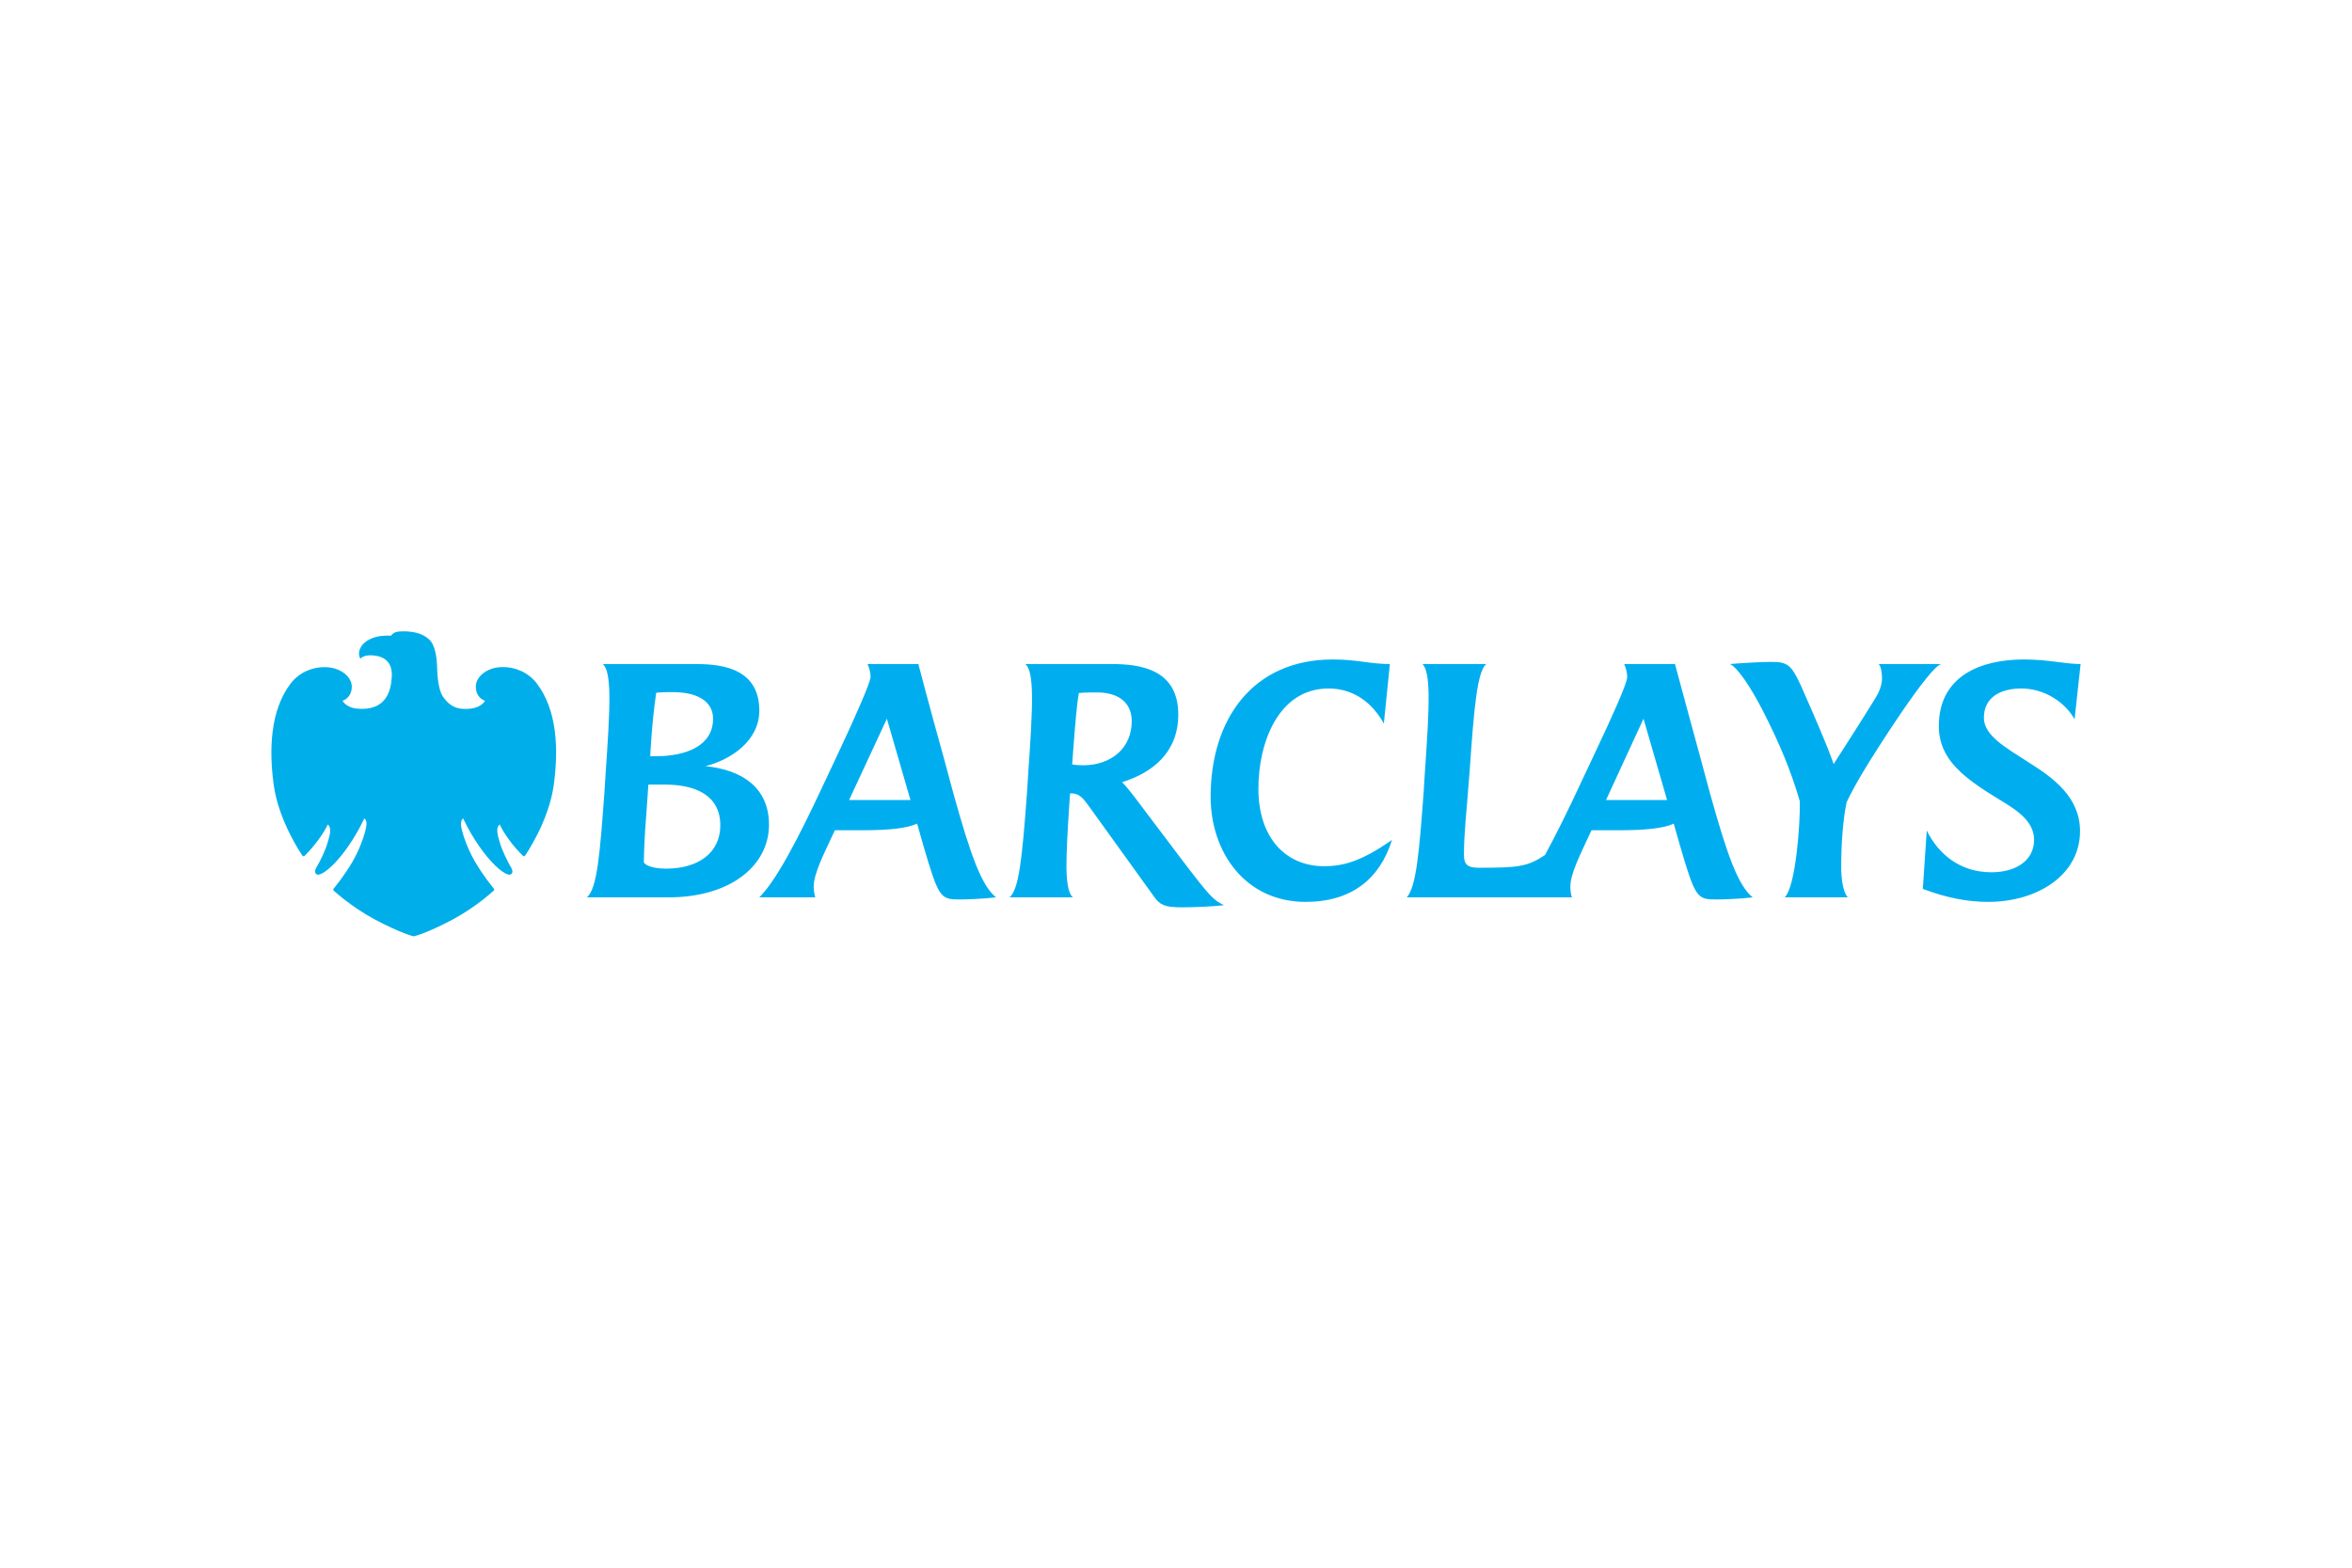
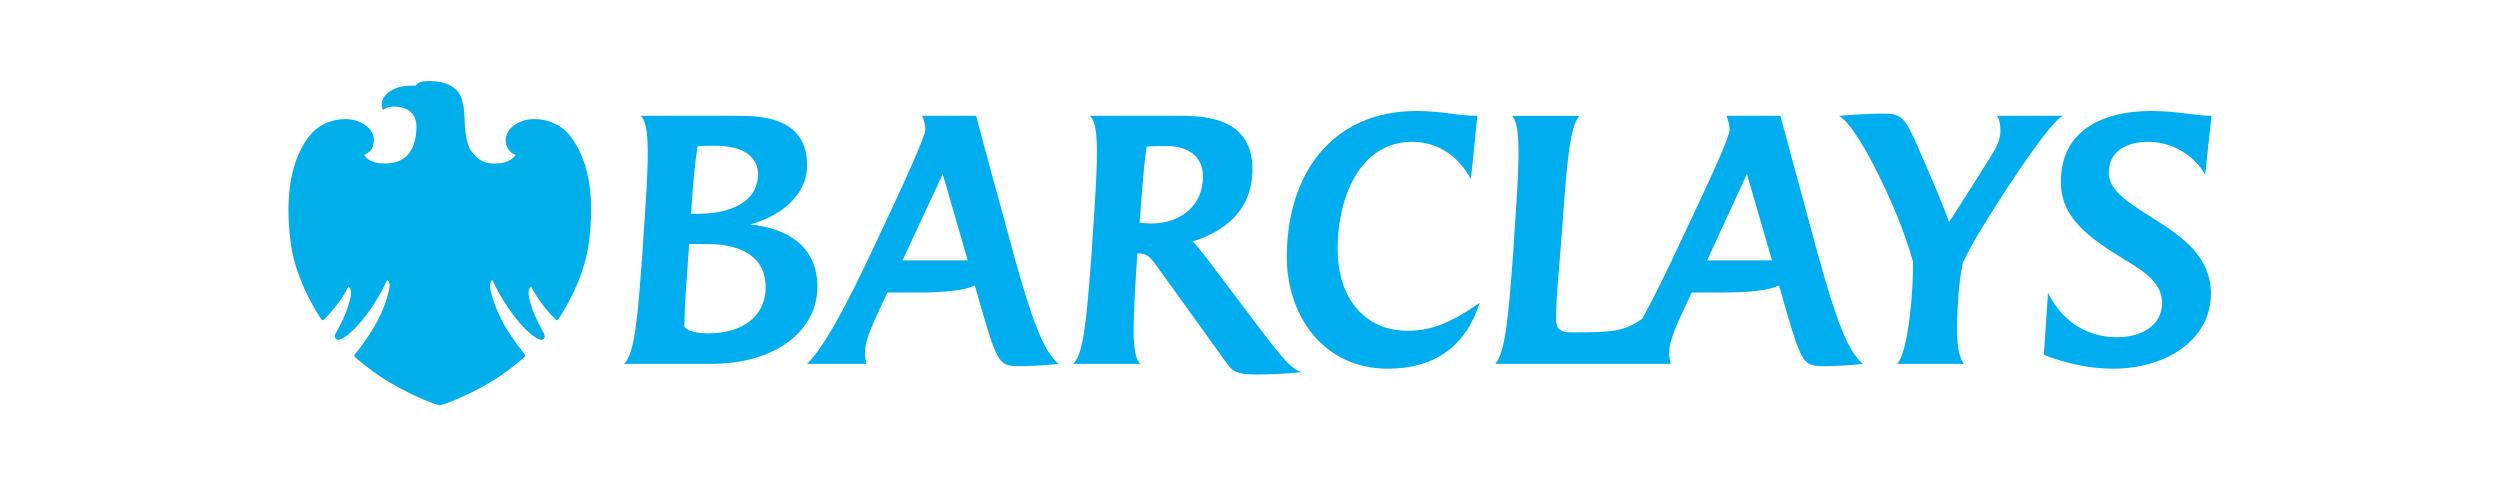
- <svg xmlns="http://www.w3.org/2000/svg" xmlns:xlink="http://www.w3.org/1999/xlink" height="800" width="1200" version="1.0" viewBox="-747.549 -210.092 6478.759 1260.553">
+ <svg xmlns="http://www.w3.org/2000/svg" xmlns:xlink="http://www.w3.org/1999/xlink" version="1.0" viewBox="-747.549 -210.092 6478.759 1260.553">
  <defs>
    <clipPath id="b">
      <use xlink:href="#a" overflow="visible" width="595.276" height="841.891" />
    </clipPath>
    <path id="a" d="M-203.862 562.153v-114.52c.001-6.594 4.899-11.354 11.362-11.354-6.463 0-11.702-5.348-11.702-11.939l-.03-32.203c0-2.888 2.294-5.227 5.118-5.227H79.182c11.734 0 21.246 9.703 21.246 21.671v164.288c0 5.41-4.301 10.952-9.608 10.952h-273.436c-11.739 0-21.246-12.784-21.246-21.668" />
  </defs>
  <path d="M4967.034 242.459c-26.668-48.33-84.155-84.985-146.595-84.985-54.916 0-103.219 22.491-103.219 80.808 0 49.106 60.807 82.414 124.104 123.246 69.08 43.296 140.73 96.552 140.73 189.034 0 120.756-117.409 194.843-253.16 194.843-55.8 0-114.062-10.817-179.849-35.798l10.79-160.732c31.676 64.153 90.822 114.92 178.19 114.92 67.474 0 117.41-32.452 117.41-89.109 0-48.302-40.833-78.264-90.742-108.225-104.959-63.27-171.522-114.117-171.522-205.688 0-137.437 114.892-183.223 233.962-183.223 69.08 0 112.43 12.504 156.528 12.504l-16.627 152.405m-582.041 144.024c-15.048 25.008-34.112 59.093-45.84 84.128-9.96 47.446-14.967 110.77-14.967 180.68 0 29.158 5.007 68.276 18.315 81.61h-174.013c30.765-29.131 43.296-208.124 41.662-264.78-23.32-80.755-55.023-158.215-103.299-252.33-30.738-59.093-66.59-114.947-89.08-125.737 39.118-3.294 89.08-5.81 113.258-5.81 43.27 0 54.97 5.81 81.638 64.126 41.556 94.115 72.374 164.829 90.715 217.335 44.152-69.133 74.944-116.58 114.92-181.536 9.987-15.824 18.314-35.799 18.314-54.97 0-15.02-2.517-31.648-9.157-39.145h172.379c-33.309 7.497-183.223 243.173-214.845 296.429m-605.389-145.658l-103.219 223.949h168.176l-64.957-223.949m202.368 497.887c-54.997 0-59.12-1.634-103.273-153.182l-15.797-55.8c-26.615 12.478-74.14 18.315-149.888 18.315h-76.604l-13.334 28.301c-19.144 42.52-44.956 92.402-44.956 127.45 0 8.328.83 17.458 4.177 29.132h-454.67c25.837-29.131 34.165-123.22 46.642-293.966l2.49-40.778c6.667-97.436 11.727-172.38 10.844-224.806-.83-43.295-5.007-70.793-16.654-83.27h175.726c-25.008 19.17-34.192 122.39-45.813 293.135l-3.347 40.779c-4.177 63.297-12.477 128.227-12.477 191.523 0 29.105 11.647 35.772 41.662 35.772 106.54 0 133.234-2.49 181.483-34.968 29.962-54.97 64.154-124.104 97.409-195.7l45.036-95.75c42.438-89.937 84.047-181.562 84.047-199.02 0-12.53-3.32-24.151-8.273-35.825h139.874s56.603 209.864 69.107 254.793l27.444 101.612c47.446 170.72 77.461 253.964 117.437 286.442-33.362 4.177-80.808 5.81-98.292 5.81m-1133.264 6.694c-165.712 0-261.487-136.554-261.487-289.762 0-213.158 115.723-378.093 336.404-378.093 69.107 0 101.613 12.504 157.359 12.504l-16.628 164.052c-31.648-57.46-83.298-96.605-152.378-96.605-137.384 0-193.183 148.254-193.183 275.651 0 138.214 77.46 213.961 180.68 213.961 55.799 0 104.905-14.994 187.373-72.427-33.309 106.62-110.77 170.72-238.14 170.72m-574.543-577.061c-15.825 0-35.023 0-49.963 1.66-5.007 27.471-9.184 74.944-15.021 151.521l-3.347 45.01c8.38 1.686 19.171 2.543 29.185 2.543 79.897 0 134.894-48.356 134.894-121.587 0-50.016-34.969-79.147-95.748-79.147M2506.44 760.4c-47.446 0-59.12-7.524-74.917-29.186l-179.876-249.813c-14.165-19.144-24.982-34.968-47.446-34.968h-4.177l-3.294 48.302c-4.203 65.787-6.693 118.293-6.693 157.412.83 43.296 5.837 69.91 17.51 80.754h-174.039c24.955-22.49 34.085-97.435 48.276-293.965l2.517-40.78c6.667-96.578 11.674-171.548 10.817-223.974-.857-45.813-5.81-74.141-18.34-84.128h237.308c77.435 0 184.027 13.36 184.027 139.07 0 103.22-69.134 159.876-154.868 186.49 8.327 7.524 23.294 26.669 32.478 38.343l130.717 173.209c81.611 107.422 88.251 112.402 117.436 127.397-36.655 4.15-85.76 5.837-117.436 5.837m-810.97-519.575l-104.155 223.949h169.032l-64.876-223.949m202.287 497.887c-54.916 0-59.093-1.634-103.219-153.182l-15.824-55.8c-26.695 12.478-74.14 18.315-149.915 18.315h-76.604l-13.307 28.301c-13.334 30.015-45.813 91.652-44.983 127.45 0 8.328.83 16.655 4.177 29.132h-154.038c44.126-44.126 99.926-146.541 177.36-312.253l44.982-95.748c40.779-86.592 84.101-184.857 84.101-199.021 0-12.53-3.293-24.151-8.327-35.825h139.928s36.575 139.07 69.08 254.793l27.471 101.612c47.473 170.72 77.434 253.964 117.41 286.442-35.799 4.15-80.781 5.784-98.292 5.784m-792.736-571.197c-12.504 0-29.131 0-44.955 1.687-6.667 44.955-10.844 88.25-14.138 135.697 0 0-2.517 40.778-2.517 39.118h16.655c81.61 0 156.581-28.301 156.581-103.192 0-43.349-35.825-73.31-111.626-73.31m-20.777 254.793h-45.786l-6.667 94.919c-3.32 41.662-5.007 76.604-5.837 118.24 0 5.863 18.314 18.34 61.583 18.34 89.938 0 149.085-44.956 149.085-119.096 0-82.441-67.474-112.403-152.378-112.403m9.987 310.593H869.4c28.328-25.008 35.825-122.416 48.303-293.965l2.49-39.95c6.693-97.434 11.674-172.378 10.844-224.804-.83-44.983-5.837-74.141-18.341-84.128h251.473c59.95 0 179.876 3.347 179.876 128.227 0 83.27-77.46 134.893-148.228 153.261 99.926 9.987 174.87 58.263 174.87 161.509-.027 111.572-104.933 199.85-276.455 199.85" fill="#00aeef" />
  <path d="M19.741 489.332c-.832 0-1.004.145-1.274.446a5.089 5.089 0 00-.333-.009c-.64 0-1.462.094-2.163.563-.677.447-.999 1.238-.638 1.817 0 0 .242-.355 1.038-.355.112 0 .236.012.368.023 1.1.13 1.914.709 1.815 2.238-.088 1.528-.661 3.232-3.005 3.252 0 0-.302 0-.624-.03-1.091-.119-1.434-.804-1.434-.804s.943-.256.951-1.453c-.008-.814-.717-1.559-1.74-1.86a3.883 3.883 0 00-1.086-.146c-1.206 0-2.56.505-3.473 1.697-2.07 2.733-2.238 6.717-1.733 10.422.508 3.713 2.863 7.152 2.932 7.246.05.066.095.102.146.102a.13.13 0 00.081-.035c1.017-.987 1.987-2.336 2.402-3.238.444.354.212 1.107-.032 1.911-.232.822-.796 1.913-1 2.265-.197.344-.461.744-.106.953a.26.26 0 00.137.034c.456 0 1.529-.795 2.726-2.391 1.34-1.796 2.02-3.39 2.02-3.39.098.022.262.188.235.64-.018.459-.49 2.167-1.409 3.757-.929 1.589-1.787 2.583-1.96 2.809-.107.131-.016.213.053.266.068.046 1.711 1.58 4.098 2.876 2.828 1.507 4.082 1.778 4.082 1.778s1.251-.264 4.079-1.77c2.386-1.298 4.036-2.839 4.097-2.891.069-.047.157-.121.053-.265-.163-.216-1.024-1.215-1.951-2.804-.916-1.579-1.406-3.298-1.413-3.751-.019-.457.135-.608.229-.646 0 0 .687 1.604 2.027 3.39 1.203 1.598 2.266 2.391 2.724 2.391a.276.276 0 00.142-.034c.344-.209.088-.615-.114-.955-.188-.35-.76-1.434-1.003-2.263-.233-.813-.475-1.565-.023-1.911.416.902 1.379 2.258 2.399 3.231a.124.124 0 00.088.042c.045 0 .093-.035.135-.096.075-.1 2.434-3.533 2.938-7.252.506-3.713.339-7.688-1.733-10.422-.907-1.195-2.271-1.703-3.485-1.703-.379 0-.741.049-1.072.144-1.031.31-1.737 1.062-1.731 1.868 0 1.197.948 1.453.948 1.453s-.317.668-1.447.804a5.012 5.012 0 01-.612.038c-.85 0-1.566-.27-2.226-1.202-.64-.897-.619-2.744-.656-3.36-.029-.625-.163-2.027-.82-2.599-.655-.587-1.453-.784-2.448-.823-.073.002-.138.002-.199.002" clip-path="url(#b)" transform="translate(-165.212 -13101.943) scale(26.77527)" fill="#00afe9" />
</svg>
